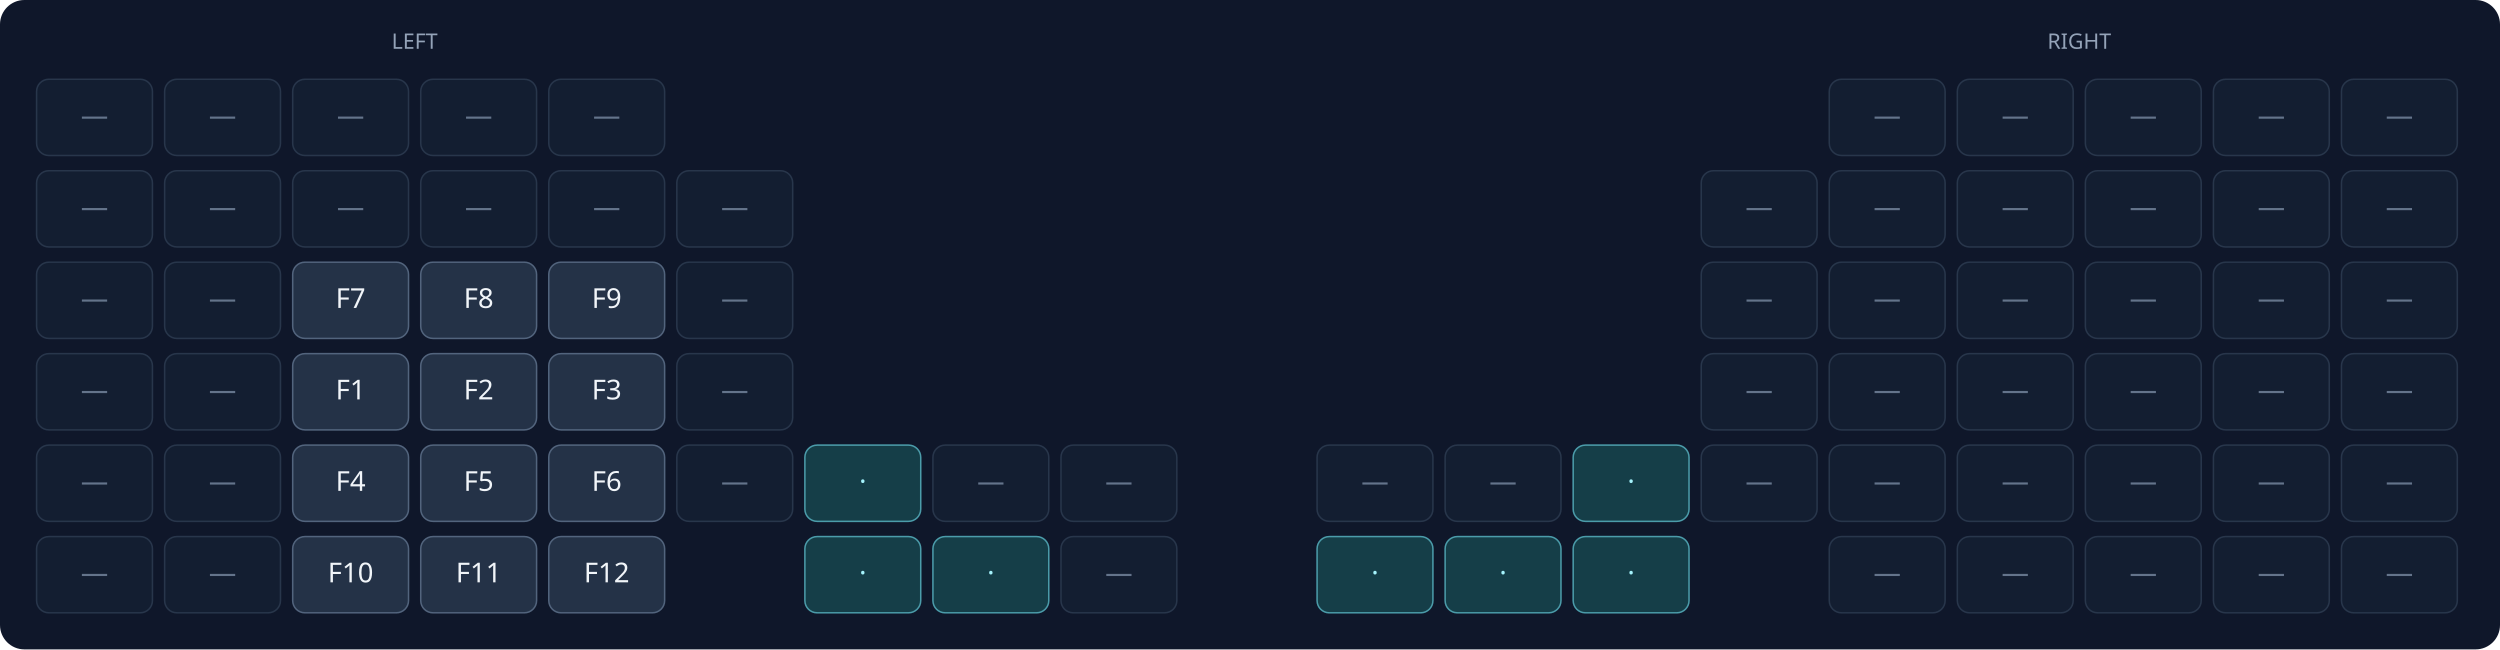
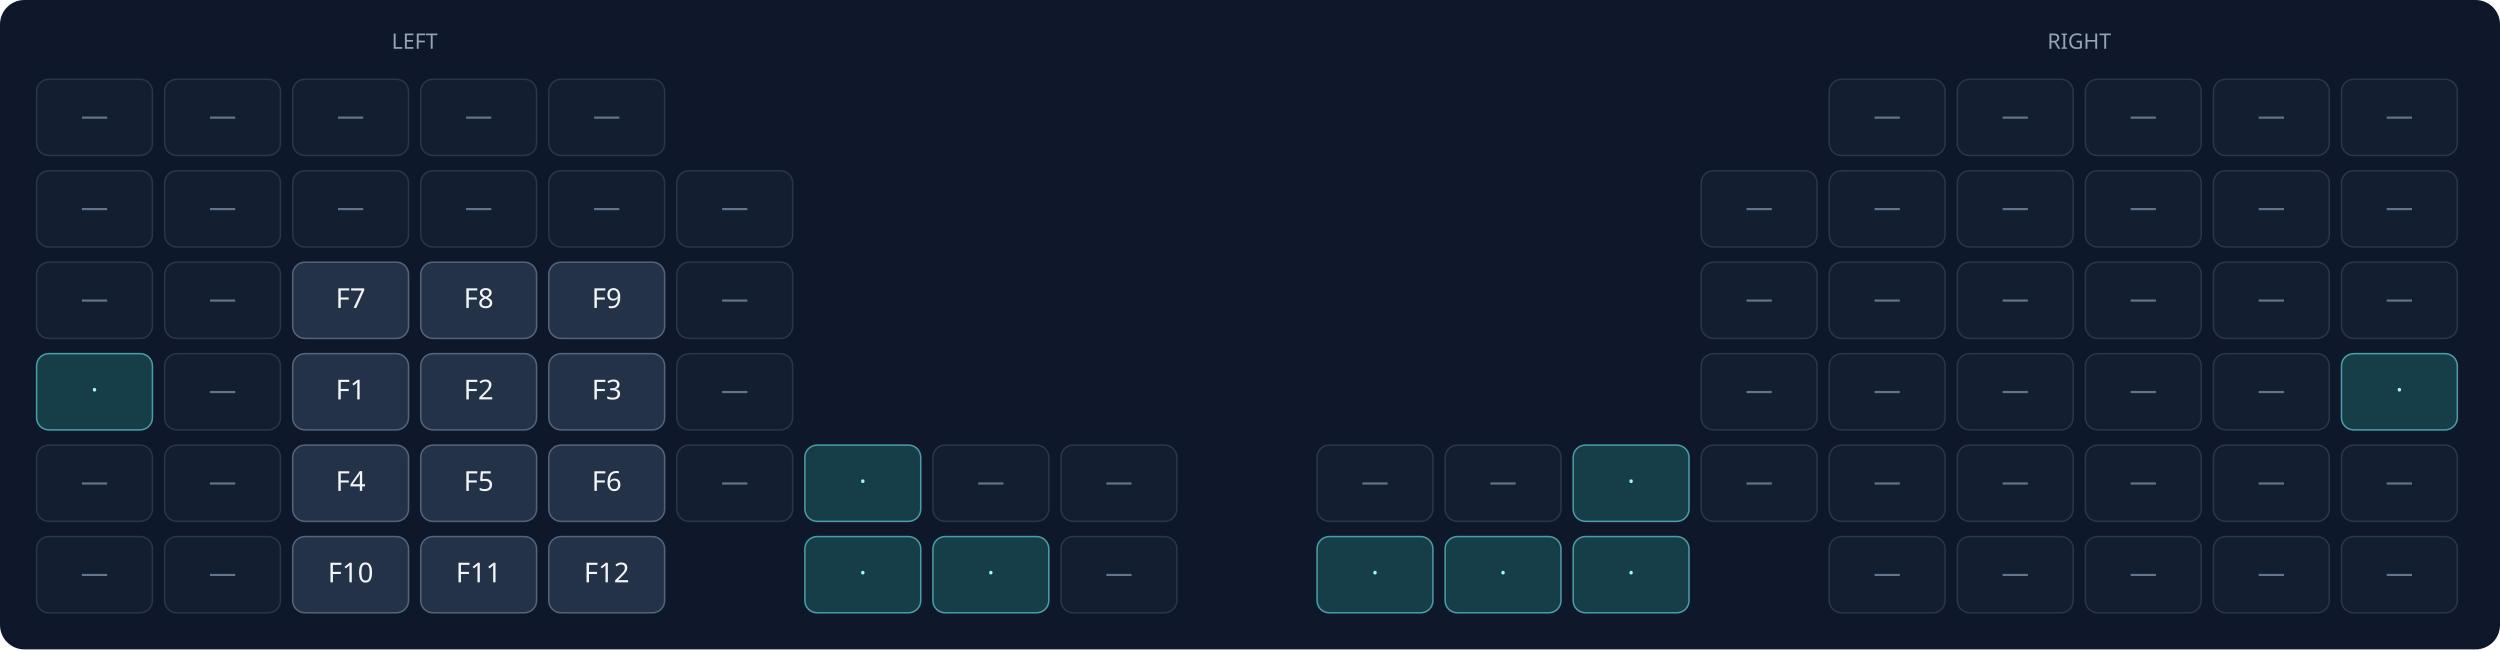
<svg xmlns="http://www.w3.org/2000/svg" width="1640" height="426" viewBox="0 0 1640 426" role="img" aria-labelledby="title desc">
  <rect width="1640" height="426" rx="16" fill="#0f172a" />
  <g font-family="system-ui, sans-serif" text-anchor="middle">
    <text x="272" y="32" fill="#94a3b8" font-size="14">LEFT</text>
    <text x="1364" y="32" fill="#94a3b8" font-size="14">RIGHT</text>
    <g data-position="0" data-binding="&amp;none">
      <rect x="24" y="52" width="76" height="50" rx="8" fill="#131e31" stroke="#28364b" />
      <text x="62" y="82" fill="#64748b" font-size="18">—</text>
    </g>
    <g data-position="1" data-binding="&amp;none">
      <rect x="108" y="52" width="76" height="50" rx="8" fill="#131e31" stroke="#28364b" />
      <text x="146" y="82" fill="#64748b" font-size="18">—</text>
    </g>
    <g data-position="2" data-binding="&amp;none">
      <rect x="192" y="52" width="76" height="50" rx="8" fill="#131e31" stroke="#28364b" />
      <text x="230" y="82" fill="#64748b" font-size="18">—</text>
    </g>
    <g data-position="3" data-binding="&amp;none">
      <rect x="276" y="52" width="76" height="50" rx="8" fill="#131e31" stroke="#28364b" />
      <text x="314" y="82" fill="#64748b" font-size="18">—</text>
    </g>
    <g data-position="4" data-binding="&amp;none">
      <rect x="360" y="52" width="76" height="50" rx="8" fill="#131e31" stroke="#28364b" />
      <text x="398" y="82" fill="#64748b" font-size="18">—</text>
    </g>
    <g data-position="5" data-binding="&amp;none">
      <rect x="1200" y="52" width="76" height="50" rx="8" fill="#131e31" stroke="#28364b" />
      <text x="1238" y="82" fill="#64748b" font-size="18">—</text>
    </g>
    <g data-position="6" data-binding="&amp;none">
      <rect x="1284" y="52" width="76" height="50" rx="8" fill="#131e31" stroke="#28364b" />
      <text x="1322" y="82" fill="#64748b" font-size="18">—</text>
    </g>
    <g data-position="7" data-binding="&amp;none">
      <rect x="1368" y="52" width="76" height="50" rx="8" fill="#131e31" stroke="#28364b" />
      <text x="1406" y="82" fill="#64748b" font-size="18">—</text>
    </g>
    <g data-position="8" data-binding="&amp;none">
      <rect x="1452" y="52" width="76" height="50" rx="8" fill="#131e31" stroke="#28364b" />
      <text x="1490" y="82" fill="#64748b" font-size="18">—</text>
    </g>
    <g data-position="9" data-binding="&amp;none">
      <rect x="1536" y="52" width="76" height="50" rx="8" fill="#131e31" stroke="#28364b" />
      <text x="1574" y="82" fill="#64748b" font-size="18">—</text>
    </g>
    <g data-position="10" data-binding="&amp;none">
      <rect x="24" y="112" width="76" height="50" rx="8" fill="#131e31" stroke="#28364b" />
      <text x="62" y="142" fill="#64748b" font-size="18">—</text>
    </g>
    <g data-position="11" data-binding="&amp;none">
      <rect x="108" y="112" width="76" height="50" rx="8" fill="#131e31" stroke="#28364b" />
      <text x="146" y="142" fill="#64748b" font-size="18">—</text>
    </g>
    <g data-position="12" data-binding="&amp;none">
      <rect x="192" y="112" width="76" height="50" rx="8" fill="#131e31" stroke="#28364b" />
      <text x="230" y="142" fill="#64748b" font-size="18">—</text>
    </g>
    <g data-position="13" data-binding="&amp;none">
      <rect x="276" y="112" width="76" height="50" rx="8" fill="#131e31" stroke="#28364b" />
      <text x="314" y="142" fill="#64748b" font-size="18">—</text>
    </g>
    <g data-position="14" data-binding="&amp;none">
      <rect x="360" y="112" width="76" height="50" rx="8" fill="#131e31" stroke="#28364b" />
      <text x="398" y="142" fill="#64748b" font-size="18">—</text>
    </g>
    <g data-position="15" data-binding="&amp;none">
      <rect x="444" y="112" width="76" height="50" rx="8" fill="#131e31" stroke="#28364b" />
      <text x="482" y="142" fill="#64748b" font-size="18">—</text>
    </g>
    <g data-position="16" data-binding="&amp;none">
      <rect x="1116" y="112" width="76" height="50" rx="8" fill="#131e31" stroke="#28364b" />
      <text x="1154" y="142" fill="#64748b" font-size="18">—</text>
    </g>
    <g data-position="17" data-binding="&amp;none">
      <rect x="1200" y="112" width="76" height="50" rx="8" fill="#131e31" stroke="#28364b" />
      <text x="1238" y="142" fill="#64748b" font-size="18">—</text>
    </g>
    <g data-position="18" data-binding="&amp;none">
      <rect x="1284" y="112" width="76" height="50" rx="8" fill="#131e31" stroke="#28364b" />
      <text x="1322" y="142" fill="#64748b" font-size="18">—</text>
    </g>
    <g data-position="19" data-binding="&amp;none">
      <rect x="1368" y="112" width="76" height="50" rx="8" fill="#131e31" stroke="#28364b" />
      <text x="1406" y="142" fill="#64748b" font-size="18">—</text>
    </g>
    <g data-position="20" data-binding="&amp;none">
      <rect x="1452" y="112" width="76" height="50" rx="8" fill="#131e31" stroke="#28364b" />
      <text x="1490" y="142" fill="#64748b" font-size="18">—</text>
    </g>
    <g data-position="21" data-binding="&amp;none">
      <rect x="1536" y="112" width="76" height="50" rx="8" fill="#131e31" stroke="#28364b" />
      <text x="1574" y="142" fill="#64748b" font-size="18">—</text>
    </g>
    <g data-position="22" data-binding="&amp;none">
      <rect x="24" y="172" width="76" height="50" rx="8" fill="#131e31" stroke="#28364b" />
      <text x="62" y="202" fill="#64748b" font-size="18">—</text>
    </g>
    <g data-position="23" data-binding="&amp;none">
      <rect x="108" y="172" width="76" height="50" rx="8" fill="#131e31" stroke="#28364b" />
      <text x="146" y="202" fill="#64748b" font-size="18">—</text>
    </g>
    <g data-position="24" data-binding="&amp;kp F7">
      <rect x="192" y="172" width="76" height="50" rx="8" fill="#243247" stroke="#52647d" />
      <text x="230" y="202" fill="#f1f5f9" font-size="18">F7</text>
    </g>
    <g data-position="25" data-binding="&amp;kp F8">
      <rect x="276" y="172" width="76" height="50" rx="8" fill="#243247" stroke="#52647d" />
      <text x="314" y="202" fill="#f1f5f9" font-size="18">F8</text>
    </g>
    <g data-position="26" data-binding="&amp;kp F9">
      <rect x="360" y="172" width="76" height="50" rx="8" fill="#243247" stroke="#52647d" />
      <text x="398" y="202" fill="#f1f5f9" font-size="18">F9</text>
    </g>
    <g data-position="27" data-binding="&amp;none">
      <rect x="444" y="172" width="76" height="50" rx="8" fill="#131e31" stroke="#28364b" />
      <text x="482" y="202" fill="#64748b" font-size="18">—</text>
    </g>
    <g data-position="28" data-binding="&amp;none">
      <rect x="1116" y="172" width="76" height="50" rx="8" fill="#131e31" stroke="#28364b" />
      <text x="1154" y="202" fill="#64748b" font-size="18">—</text>
    </g>
    <g data-position="29" data-binding="&amp;none">
      <rect x="1200" y="172" width="76" height="50" rx="8" fill="#131e31" stroke="#28364b" />
      <text x="1238" y="202" fill="#64748b" font-size="18">—</text>
    </g>
    <g data-position="30" data-binding="&amp;none">
      <rect x="1284" y="172" width="76" height="50" rx="8" fill="#131e31" stroke="#28364b" />
      <text x="1322" y="202" fill="#64748b" font-size="18">—</text>
    </g>
    <g data-position="31" data-binding="&amp;none">
      <rect x="1368" y="172" width="76" height="50" rx="8" fill="#131e31" stroke="#28364b" />
      <text x="1406" y="202" fill="#64748b" font-size="18">—</text>
    </g>
    <g data-position="32" data-binding="&amp;none">
      <rect x="1452" y="172" width="76" height="50" rx="8" fill="#131e31" stroke="#28364b" />
      <text x="1490" y="202" fill="#64748b" font-size="18">—</text>
    </g>
    <g data-position="33" data-binding="&amp;none">
      <rect x="1536" y="172" width="76" height="50" rx="8" fill="#131e31" stroke="#28364b" />
      <text x="1574" y="202" fill="#64748b" font-size="18">—</text>
    </g>
-     <g data-position="34" data-binding="&amp;none">
-       <rect x="24" y="232" width="76" height="50" rx="8" fill="#131e31" stroke="#28364b" />
-       <text x="62" y="262" fill="#64748b" font-size="18">—</text>
+     <g data-position="34" data-binding="&amp;trans">
+       <rect x="24" y="232" width="76" height="50" rx="8" fill="#153e48" stroke="#4b9caa" />
+       <text x="62" y="262" fill="#a5f3fc" font-size="18">·</text>
    </g>
    <g data-position="35" data-binding="&amp;none">
      <rect x="108" y="232" width="76" height="50" rx="8" fill="#131e31" stroke="#28364b" />
      <text x="146" y="262" fill="#64748b" font-size="18">—</text>
    </g>
    <g data-position="36" data-binding="&amp;kp F1">
      <rect x="192" y="232" width="76" height="50" rx="8" fill="#243247" stroke="#52647d" />
      <text x="230" y="262" fill="#f1f5f9" font-size="18">F1</text>
    </g>
    <g data-position="37" data-binding="&amp;kp F2">
      <rect x="276" y="232" width="76" height="50" rx="8" fill="#243247" stroke="#52647d" />
      <text x="314" y="262" fill="#f1f5f9" font-size="18">F2</text>
    </g>
    <g data-position="38" data-binding="&amp;kp F3">
      <rect x="360" y="232" width="76" height="50" rx="8" fill="#243247" stroke="#52647d" />
      <text x="398" y="262" fill="#f1f5f9" font-size="18">F3</text>
    </g>
    <g data-position="39" data-binding="&amp;none">
      <rect x="444" y="232" width="76" height="50" rx="8" fill="#131e31" stroke="#28364b" />
      <text x="482" y="262" fill="#64748b" font-size="18">—</text>
    </g>
    <g data-position="40" data-binding="&amp;none">
      <rect x="1116" y="232" width="76" height="50" rx="8" fill="#131e31" stroke="#28364b" />
      <text x="1154" y="262" fill="#64748b" font-size="18">—</text>
    </g>
    <g data-position="41" data-binding="&amp;none">
      <rect x="1200" y="232" width="76" height="50" rx="8" fill="#131e31" stroke="#28364b" />
      <text x="1238" y="262" fill="#64748b" font-size="18">—</text>
    </g>
    <g data-position="42" data-binding="&amp;none">
      <rect x="1284" y="232" width="76" height="50" rx="8" fill="#131e31" stroke="#28364b" />
      <text x="1322" y="262" fill="#64748b" font-size="18">—</text>
    </g>
    <g data-position="43" data-binding="&amp;none">
      <rect x="1368" y="232" width="76" height="50" rx="8" fill="#131e31" stroke="#28364b" />
      <text x="1406" y="262" fill="#64748b" font-size="18">—</text>
    </g>
    <g data-position="44" data-binding="&amp;none">
      <rect x="1452" y="232" width="76" height="50" rx="8" fill="#131e31" stroke="#28364b" />
      <text x="1490" y="262" fill="#64748b" font-size="18">—</text>
    </g>
-     <g data-position="45" data-binding="&amp;none">
-       <rect x="1536" y="232" width="76" height="50" rx="8" fill="#131e31" stroke="#28364b" />
-       <text x="1574" y="262" fill="#64748b" font-size="18">—</text>
+     <g data-position="45" data-binding="&amp;trans">
+       <rect x="1536" y="232" width="76" height="50" rx="8" fill="#153e48" stroke="#4b9caa" />
+       <text x="1574" y="262" fill="#a5f3fc" font-size="18">·</text>
    </g>
    <g data-position="46" data-binding="&amp;none">
      <rect x="24" y="292" width="76" height="50" rx="8" fill="#131e31" stroke="#28364b" />
      <text x="62" y="322" fill="#64748b" font-size="18">—</text>
    </g>
    <g data-position="47" data-binding="&amp;none">
      <rect x="108" y="292" width="76" height="50" rx="8" fill="#131e31" stroke="#28364b" />
      <text x="146" y="322" fill="#64748b" font-size="18">—</text>
    </g>
    <g data-position="48" data-binding="&amp;kp F4">
      <rect x="192" y="292" width="76" height="50" rx="8" fill="#243247" stroke="#52647d" />
      <text x="230" y="322" fill="#f1f5f9" font-size="18">F4</text>
    </g>
    <g data-position="49" data-binding="&amp;kp F5">
      <rect x="276" y="292" width="76" height="50" rx="8" fill="#243247" stroke="#52647d" />
      <text x="314" y="322" fill="#f1f5f9" font-size="18">F5</text>
    </g>
    <g data-position="50" data-binding="&amp;kp F6">
      <rect x="360" y="292" width="76" height="50" rx="8" fill="#243247" stroke="#52647d" />
      <text x="398" y="322" fill="#f1f5f9" font-size="18">F6</text>
    </g>
    <g data-position="51" data-binding="&amp;none">
      <rect x="444" y="292" width="76" height="50" rx="8" fill="#131e31" stroke="#28364b" />
      <text x="482" y="322" fill="#64748b" font-size="18">—</text>
    </g>
    <g data-position="52" data-binding="&amp;trans">
      <rect x="528" y="292" width="76" height="50" rx="8" fill="#153e48" stroke="#4b9caa" />
      <text x="566" y="322" fill="#a5f3fc" font-size="18">·</text>
    </g>
    <g data-position="53" data-binding="&amp;none">
      <rect x="612" y="292" width="76" height="50" rx="8" fill="#131e31" stroke="#28364b" />
      <text x="650" y="322" fill="#64748b" font-size="18">—</text>
    </g>
    <g data-position="54" data-binding="&amp;none">
      <rect x="696" y="292" width="76" height="50" rx="8" fill="#131e31" stroke="#28364b" />
      <text x="734" y="322" fill="#64748b" font-size="18">—</text>
    </g>
    <g data-position="55" data-binding="&amp;none">
      <rect x="864" y="292" width="76" height="50" rx="8" fill="#131e31" stroke="#28364b" />
      <text x="902" y="322" fill="#64748b" font-size="18">—</text>
    </g>
    <g data-position="56" data-binding="&amp;none">
      <rect x="948" y="292" width="76" height="50" rx="8" fill="#131e31" stroke="#28364b" />
      <text x="986" y="322" fill="#64748b" font-size="18">—</text>
    </g>
    <g data-position="57" data-binding="&amp;trans">
      <rect x="1032" y="292" width="76" height="50" rx="8" fill="#153e48" stroke="#4b9caa" />
      <text x="1070" y="322" fill="#a5f3fc" font-size="18">·</text>
    </g>
    <g data-position="58" data-binding="&amp;none">
      <rect x="1116" y="292" width="76" height="50" rx="8" fill="#131e31" stroke="#28364b" />
      <text x="1154" y="322" fill="#64748b" font-size="18">—</text>
    </g>
    <g data-position="59" data-binding="&amp;none">
      <rect x="1200" y="292" width="76" height="50" rx="8" fill="#131e31" stroke="#28364b" />
      <text x="1238" y="322" fill="#64748b" font-size="18">—</text>
    </g>
    <g data-position="60" data-binding="&amp;none">
      <rect x="1284" y="292" width="76" height="50" rx="8" fill="#131e31" stroke="#28364b" />
      <text x="1322" y="322" fill="#64748b" font-size="18">—</text>
    </g>
    <g data-position="61" data-binding="&amp;none">
      <rect x="1368" y="292" width="76" height="50" rx="8" fill="#131e31" stroke="#28364b" />
      <text x="1406" y="322" fill="#64748b" font-size="18">—</text>
    </g>
    <g data-position="62" data-binding="&amp;none">
      <rect x="1452" y="292" width="76" height="50" rx="8" fill="#131e31" stroke="#28364b" />
      <text x="1490" y="322" fill="#64748b" font-size="18">—</text>
    </g>
    <g data-position="63" data-binding="&amp;none">
      <rect x="1536" y="292" width="76" height="50" rx="8" fill="#131e31" stroke="#28364b" />
      <text x="1574" y="322" fill="#64748b" font-size="18">—</text>
    </g>
    <g data-position="64" data-binding="&amp;none">
      <rect x="24" y="352" width="76" height="50" rx="8" fill="#131e31" stroke="#28364b" />
      <text x="62" y="382" fill="#64748b" font-size="18">—</text>
    </g>
    <g data-position="65" data-binding="&amp;none">
      <rect x="108" y="352" width="76" height="50" rx="8" fill="#131e31" stroke="#28364b" />
      <text x="146" y="382" fill="#64748b" font-size="18">—</text>
    </g>
    <g data-position="66" data-binding="&amp;kp F10">
      <rect x="192" y="352" width="76" height="50" rx="8" fill="#243247" stroke="#52647d" />
      <text x="230" y="382" fill="#f1f5f9" font-size="18">F10</text>
    </g>
    <g data-position="67" data-binding="&amp;kp F11">
      <rect x="276" y="352" width="76" height="50" rx="8" fill="#243247" stroke="#52647d" />
      <text x="314" y="382" fill="#f1f5f9" font-size="18">F11</text>
    </g>
    <g data-position="68" data-binding="&amp;kp F12">
      <rect x="360" y="352" width="76" height="50" rx="8" fill="#243247" stroke="#52647d" />
      <text x="398" y="382" fill="#f1f5f9" font-size="18">F12</text>
    </g>
    <g data-position="69" data-binding="&amp;trans">
      <rect x="528" y="352" width="76" height="50" rx="8" fill="#153e48" stroke="#4b9caa" />
      <text x="566" y="382" fill="#a5f3fc" font-size="18">·</text>
    </g>
    <g data-position="70" data-binding="&amp;trans">
      <rect x="612" y="352" width="76" height="50" rx="8" fill="#153e48" stroke="#4b9caa" />
      <text x="650" y="382" fill="#a5f3fc" font-size="18">·</text>
    </g>
    <g data-position="71" data-binding="&amp;none">
      <rect x="696" y="352" width="76" height="50" rx="8" fill="#131e31" stroke="#28364b" />
      <text x="734" y="382" fill="#64748b" font-size="18">—</text>
    </g>
    <g data-position="72" data-binding="&amp;trans">
      <rect x="864" y="352" width="76" height="50" rx="8" fill="#153e48" stroke="#4b9caa" />
      <text x="902" y="382" fill="#a5f3fc" font-size="18">·</text>
    </g>
    <g data-position="73" data-binding="&amp;trans">
      <rect x="948" y="352" width="76" height="50" rx="8" fill="#153e48" stroke="#4b9caa" />
      <text x="986" y="382" fill="#a5f3fc" font-size="18">·</text>
    </g>
    <g data-position="74" data-binding="&amp;trans">
      <rect x="1032" y="352" width="76" height="50" rx="8" fill="#153e48" stroke="#4b9caa" />
      <text x="1070" y="382" fill="#a5f3fc" font-size="18">·</text>
    </g>
    <g data-position="75" data-binding="&amp;none">
      <rect x="1200" y="352" width="76" height="50" rx="8" fill="#131e31" stroke="#28364b" />
      <text x="1238" y="382" fill="#64748b" font-size="18">—</text>
    </g>
    <g data-position="76" data-binding="&amp;none">
      <rect x="1284" y="352" width="76" height="50" rx="8" fill="#131e31" stroke="#28364b" />
      <text x="1322" y="382" fill="#64748b" font-size="18">—</text>
    </g>
    <g data-position="77" data-binding="&amp;none">
      <rect x="1368" y="352" width="76" height="50" rx="8" fill="#131e31" stroke="#28364b" />
      <text x="1406" y="382" fill="#64748b" font-size="18">—</text>
    </g>
    <g data-position="78" data-binding="&amp;none">
      <rect x="1452" y="352" width="76" height="50" rx="8" fill="#131e31" stroke="#28364b" />
      <text x="1490" y="382" fill="#64748b" font-size="18">—</text>
    </g>
    <g data-position="79" data-binding="&amp;none">
      <rect x="1536" y="352" width="76" height="50" rx="8" fill="#131e31" stroke="#28364b" />
      <text x="1574" y="382" fill="#64748b" font-size="18">—</text>
    </g>
  </g>
</svg>
